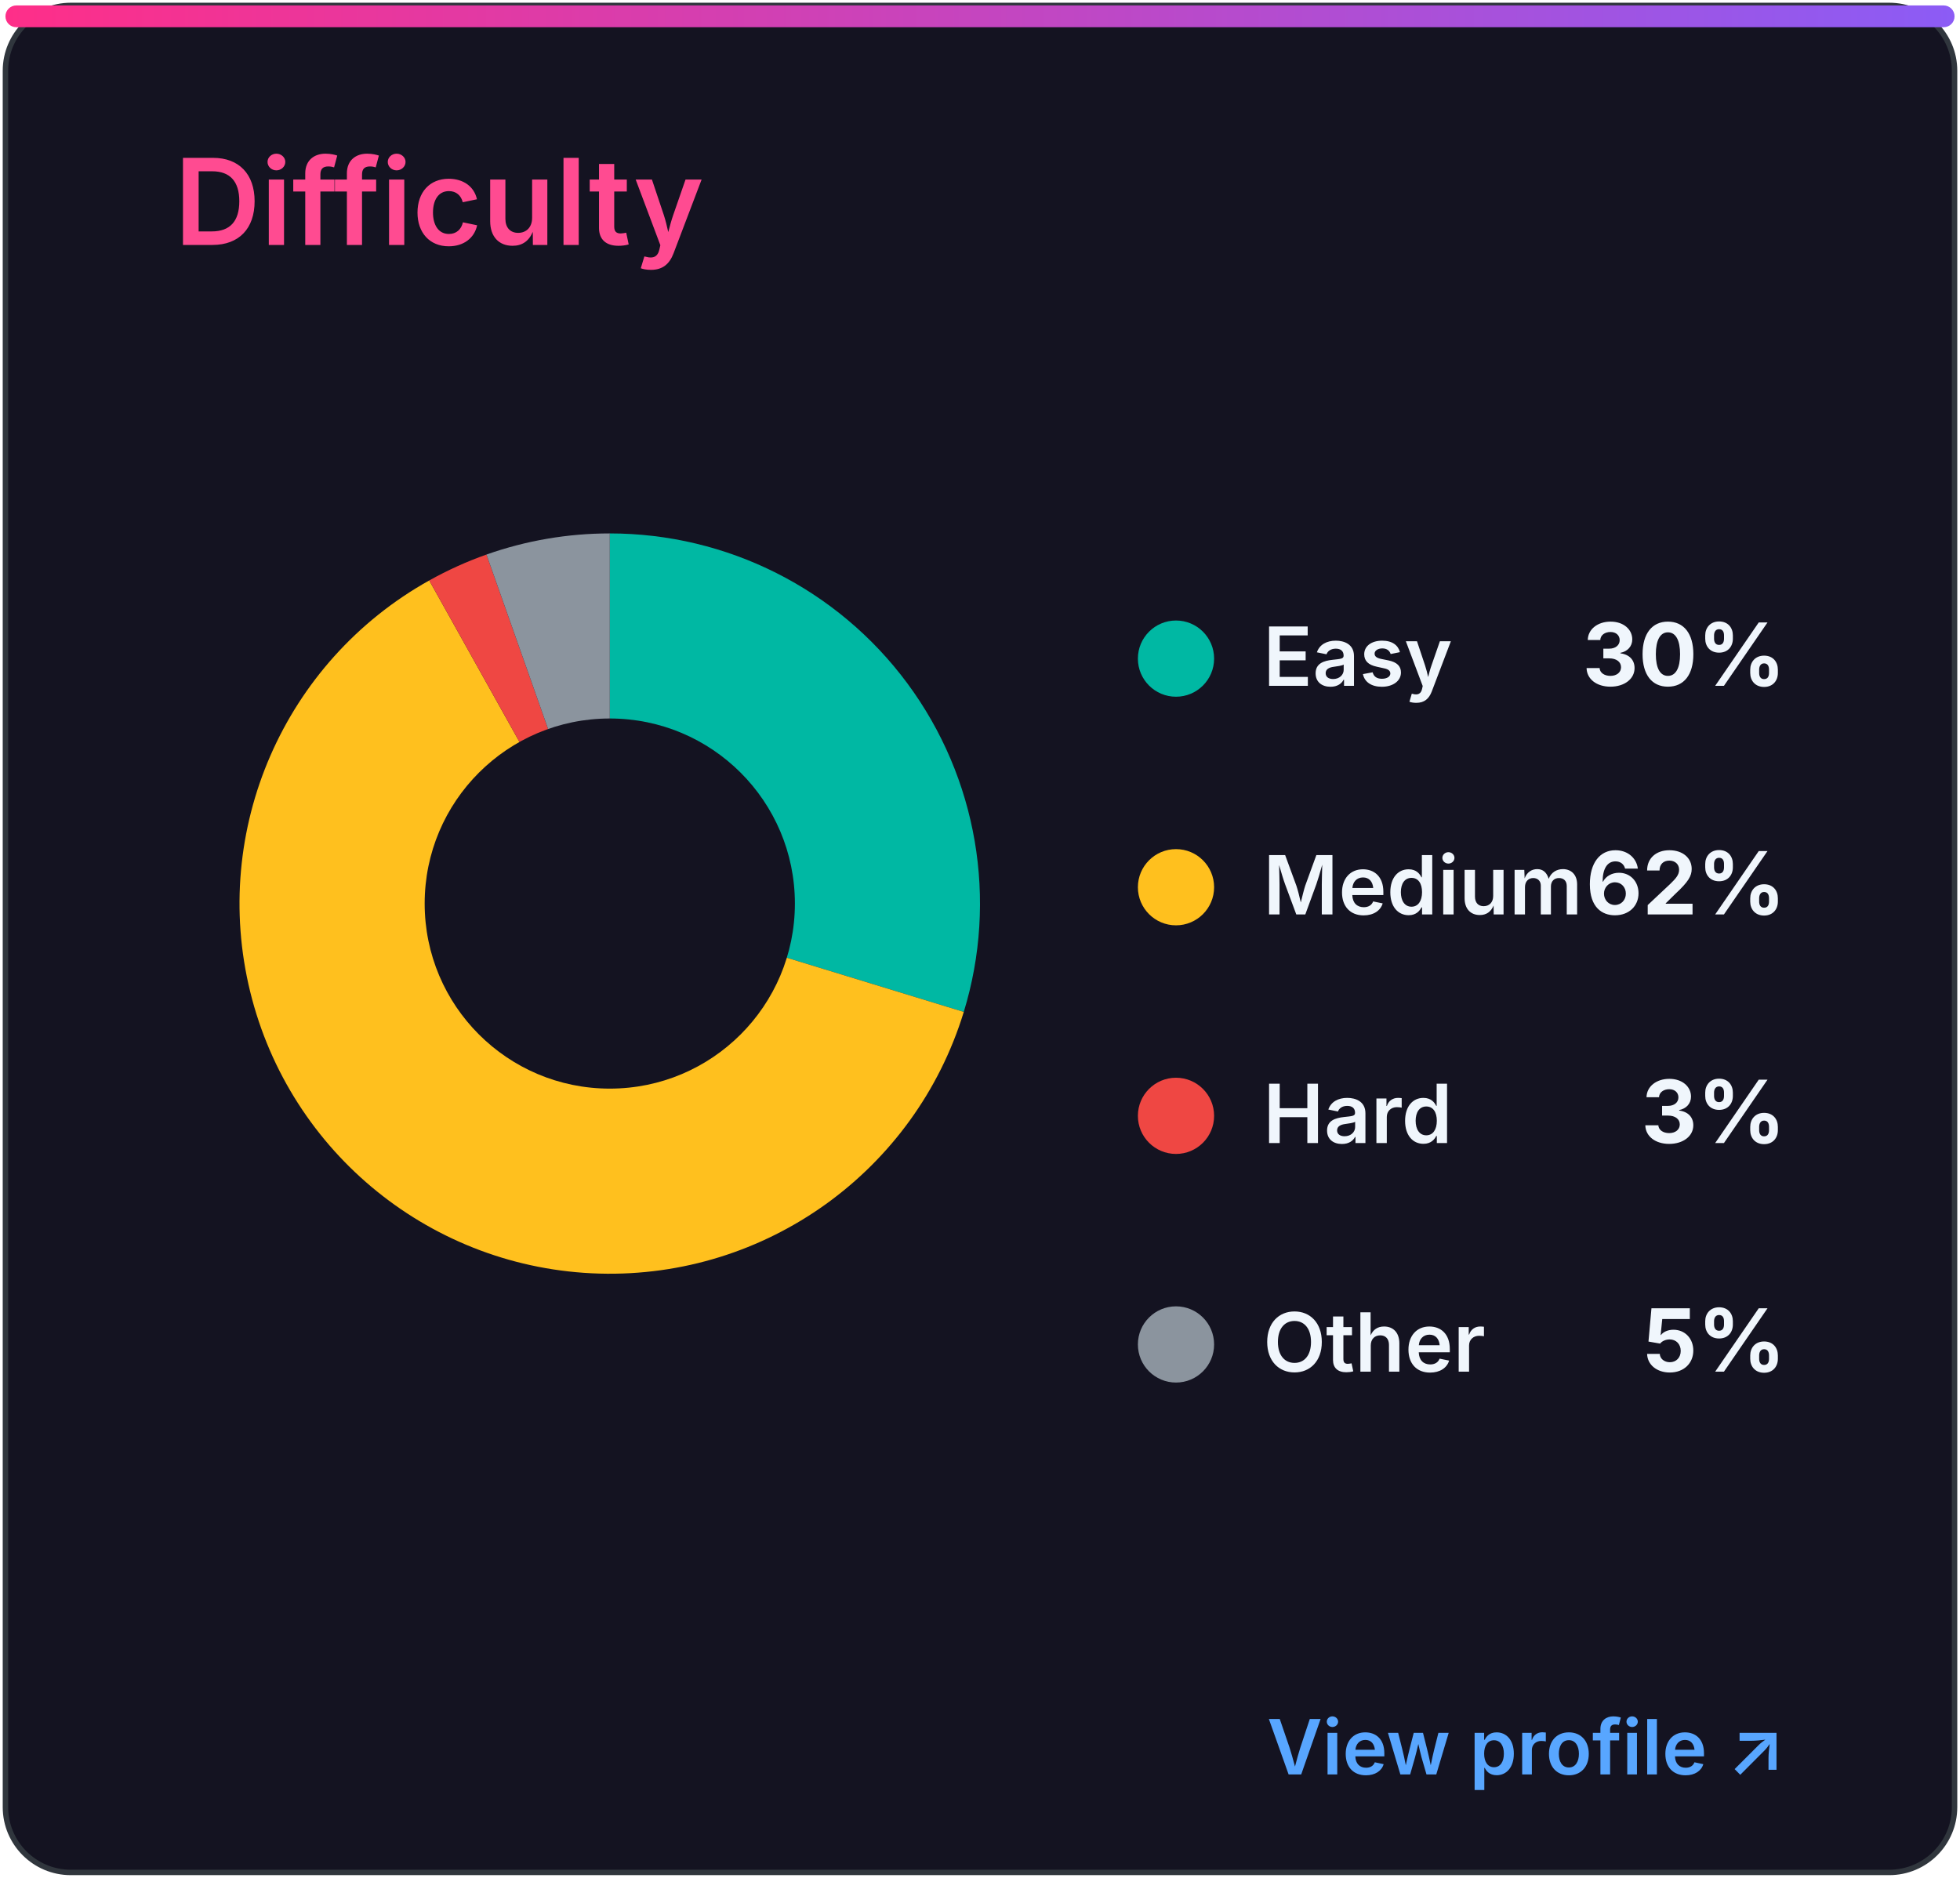
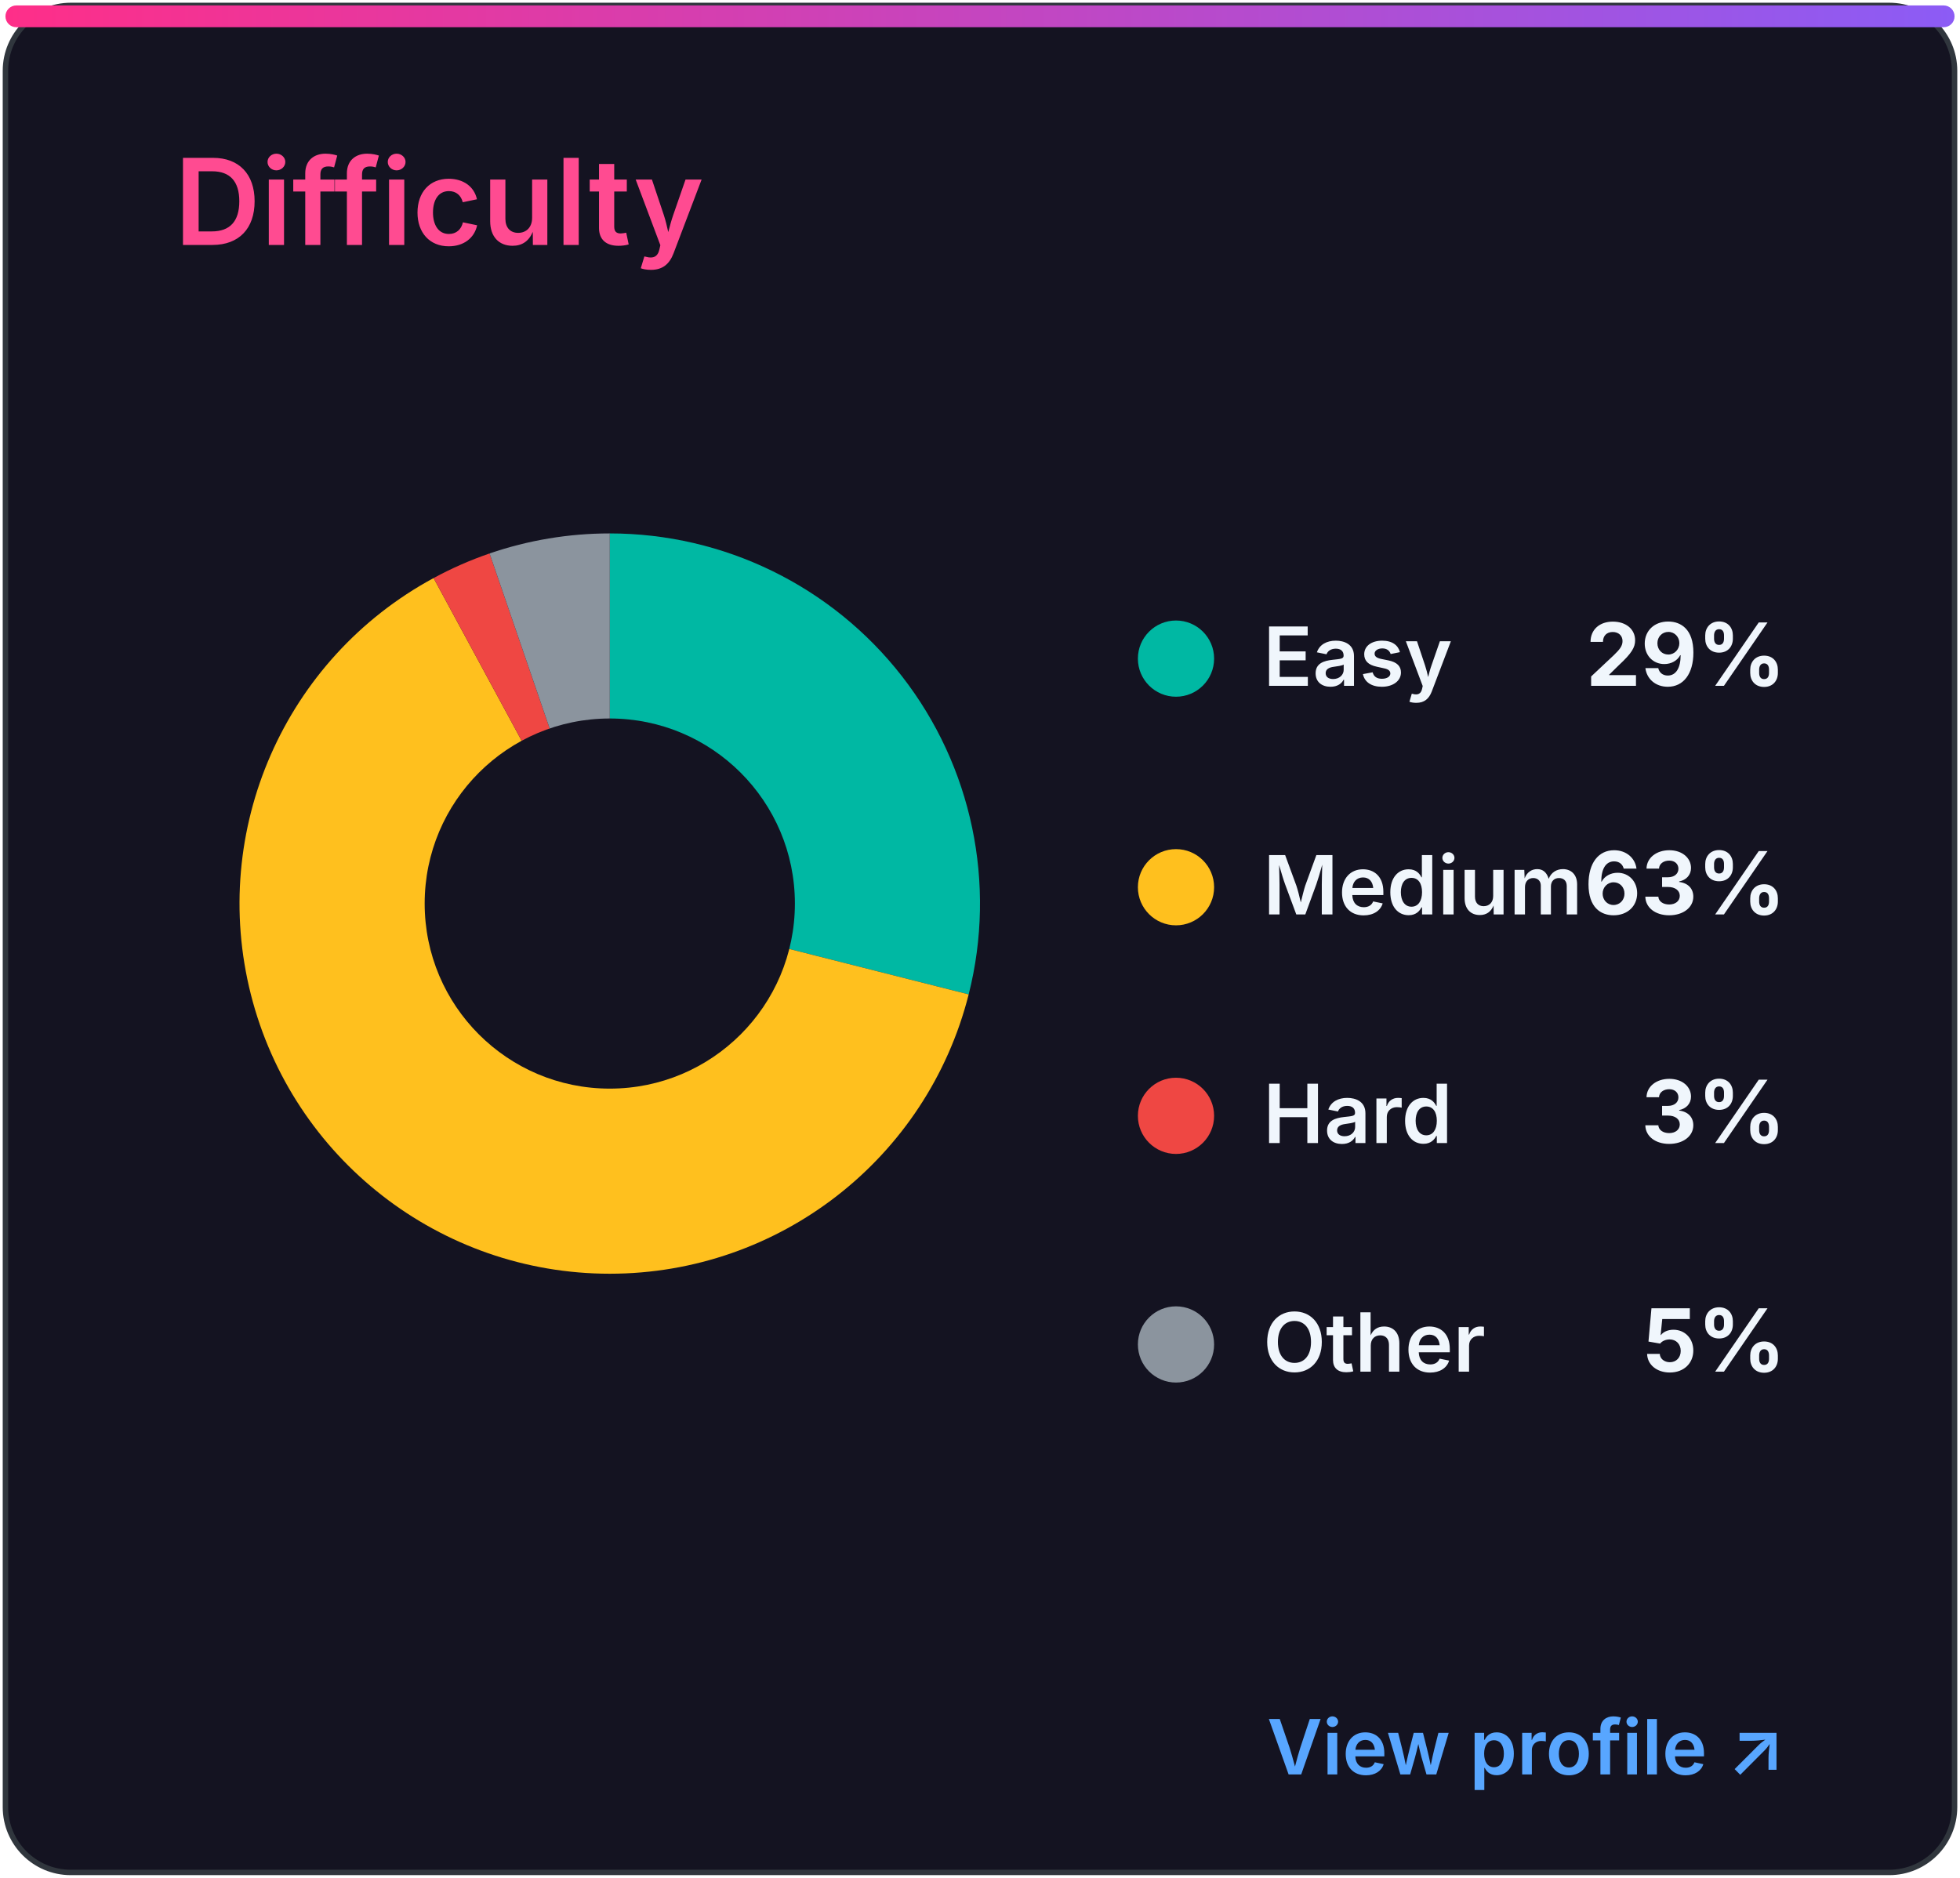
<svg xmlns="http://www.w3.org/2000/svg" width="360" height="345" viewBox="0 0 360 345" role="img" aria-labelledby="title desc">
  <defs>
    <linearGradient id="accent" x1="0" x2="1">
      <stop stop-color="#ff2e88" />
      <stop offset="1" stop-color="#8b5cf6" />
    </linearGradient>
    <clipPath id="bar">
      <rect x="32" y="82" width="296" height="8" rx="4" />
    </clipPath>
    <style>
.heading{font:600 22px -apple-system,BlinkMacSystemFont,'Segoe UI',sans-serif;fill:#ff4b91}
.eyebrow{font:600 10px -apple-system,BlinkMacSystemFont,'Segoe UI',sans-serif;letter-spacing:1.2px;fill:#8b949e}
.total{font:700 52px -apple-system,BlinkMacSystemFont,'Segoe UI',sans-serif;fill:#f0f6fc}
.metric{font:600 15px -apple-system,BlinkMacSystemFont,'Segoe UI',sans-serif;fill:#f0f6fc}
.count{font:700 16px -apple-system,BlinkMacSystemFont,'Segoe UI',sans-serif;fill:#f0f6fc}
.muted{font:500 13px -apple-system,BlinkMacSystemFont,'Segoe UI',sans-serif;fill:#8b949e}
.language{font:700 31px -apple-system,BlinkMacSystemFont,'Segoe UI',sans-serif;fill:#f0f6fc}
.link{font:600 14px -apple-system,BlinkMacSystemFont,'Segoe UI',sans-serif;fill:#58a6ff}
</style>
  </defs>
  <rect x="1" y="1" width="358" height="343" rx="12" fill="#141321" stroke="#30363d" />
  <rect x="1" y="1" width="358" height="4" rx="2" fill="url(#accent)" />
  <text x="32" y="45" class="heading">Difficulty</text>
-   <path d="M 112 166 L 112.00 98.00 A 68 68 0 0 1 177.02 185.91 Z" fill="#00b8a3" />
-   <path d="M 112 166 L 177.02 185.91 A 68 68 0 1 1 78.84 106.64 Z" fill="#ffc01e" />
-   <path d="M 112 166 L 78.84 106.64 A 68 68 0 0 1 89.35 101.88 Z" fill="#ef4743" />
-   <path d="M 112 166 L 89.35 101.88 A 68 68 0 0 1 112.00 98.00 Z" fill="#8b949e" />
+   <path d="M 112 166 L 112.00 98.00 A 68 68 0 0 1 177.92 182.69 Z" fill="#00b8a3" />
+   <path d="M 112 166 L 177.92 182.69 A 68 68 0 1 1 79.64 106.20 Z" fill="#ffc01e" />
+   <path d="M 112 166 L 79.64 106.20 A 68 68 0 0 1 89.92 101.68 Z" fill="#ef4743" />
+   <path d="M 112 166 L 89.92 101.68 A 68 68 0 0 1 112.00 98.00 Z" fill="#8b949e" />
  <circle cx="112" cy="166" r="34" fill="#141321" />
  <circle cx="216" cy="121" r="7" fill="#00b8a3" />
  <text x="232" y="126" class="metric">Easy</text>
-   <text x="328" y="126" class="count" text-anchor="end">30%</text>
+   <text x="328" y="126" class="count" text-anchor="end">29%</text>
  <circle cx="216" cy="163" r="7" fill="#ffc01e" />
  <text x="232" y="168" class="metric">Medium</text>
-   <text x="328" y="168" class="count" text-anchor="end">62%</text>
+   <text x="328" y="168" class="count" text-anchor="end">63%</text>
  <circle cx="216" cy="205" r="7" fill="#ef4743" />
  <text x="232" y="210" class="metric">Hard</text>
  <text x="328" y="210" class="count" text-anchor="end">3%</text>
  <circle cx="216" cy="247" r="7" fill="#8b949e" />
  <text x="232" y="252" class="metric">Other</text>
  <text x="328" y="252" class="count" text-anchor="end">5%</text>
  <text x="328" y="326" class="link" text-anchor="end">View profile ↗</text>
</svg>
